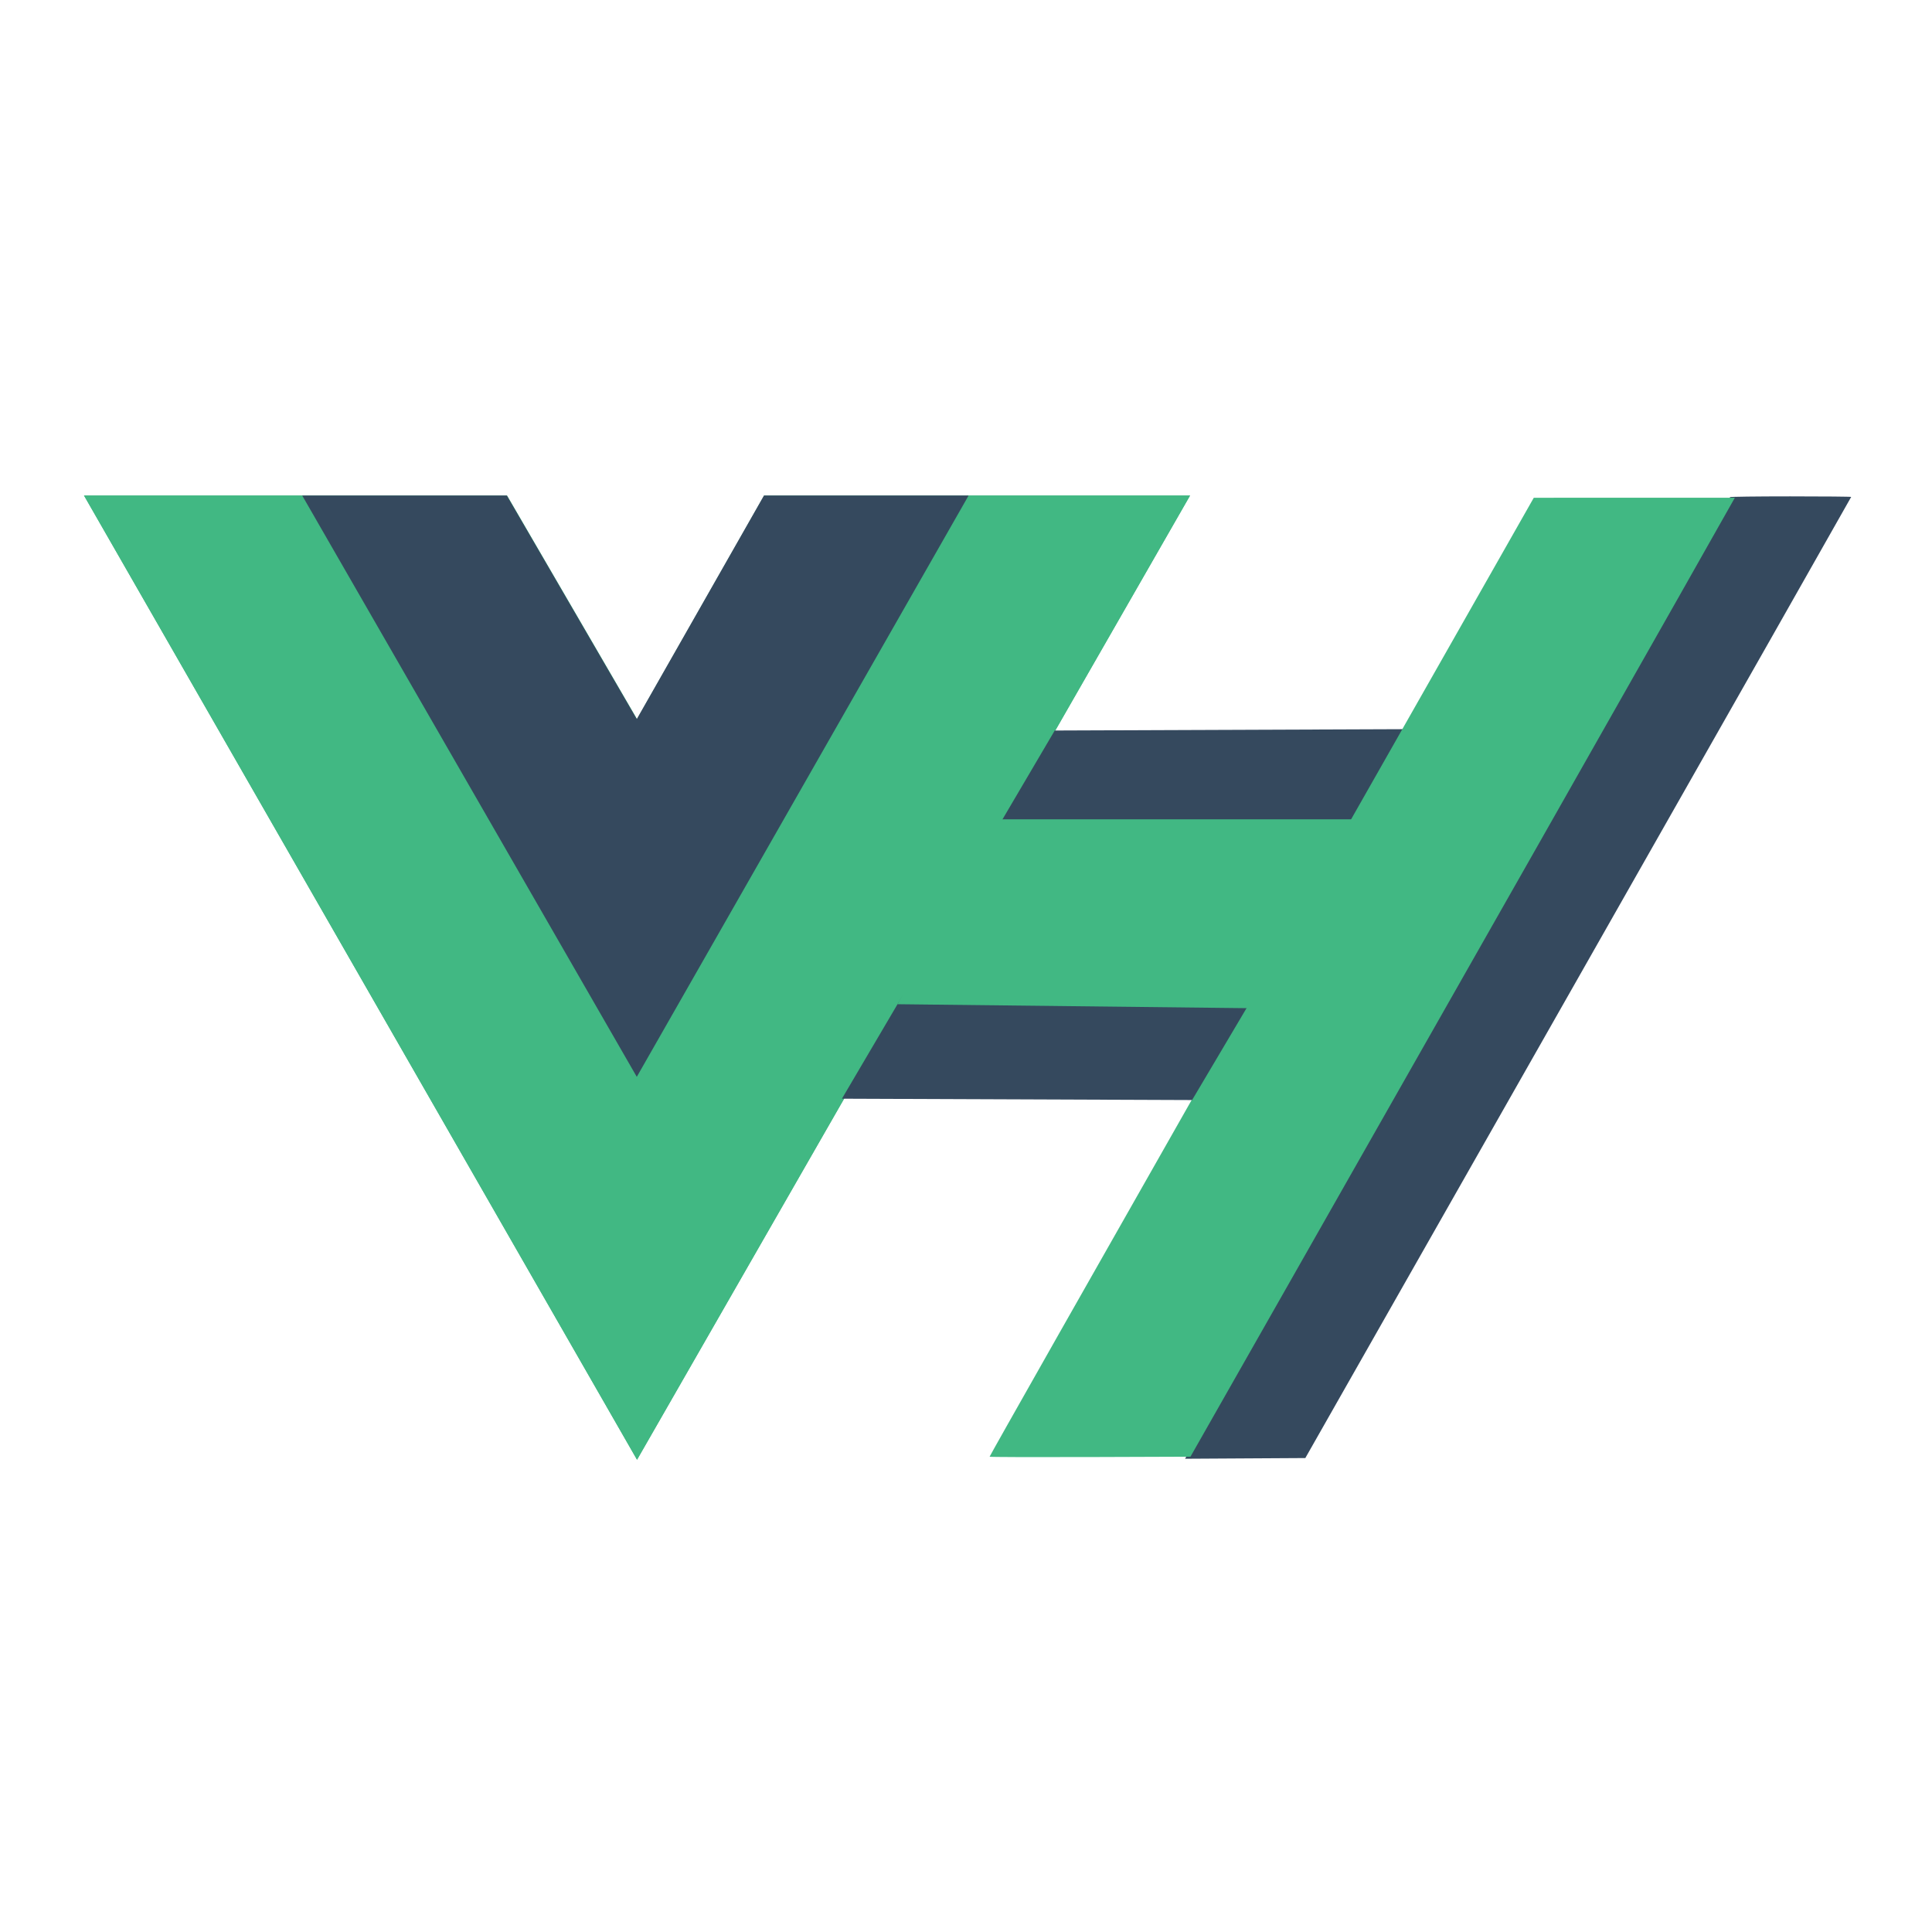
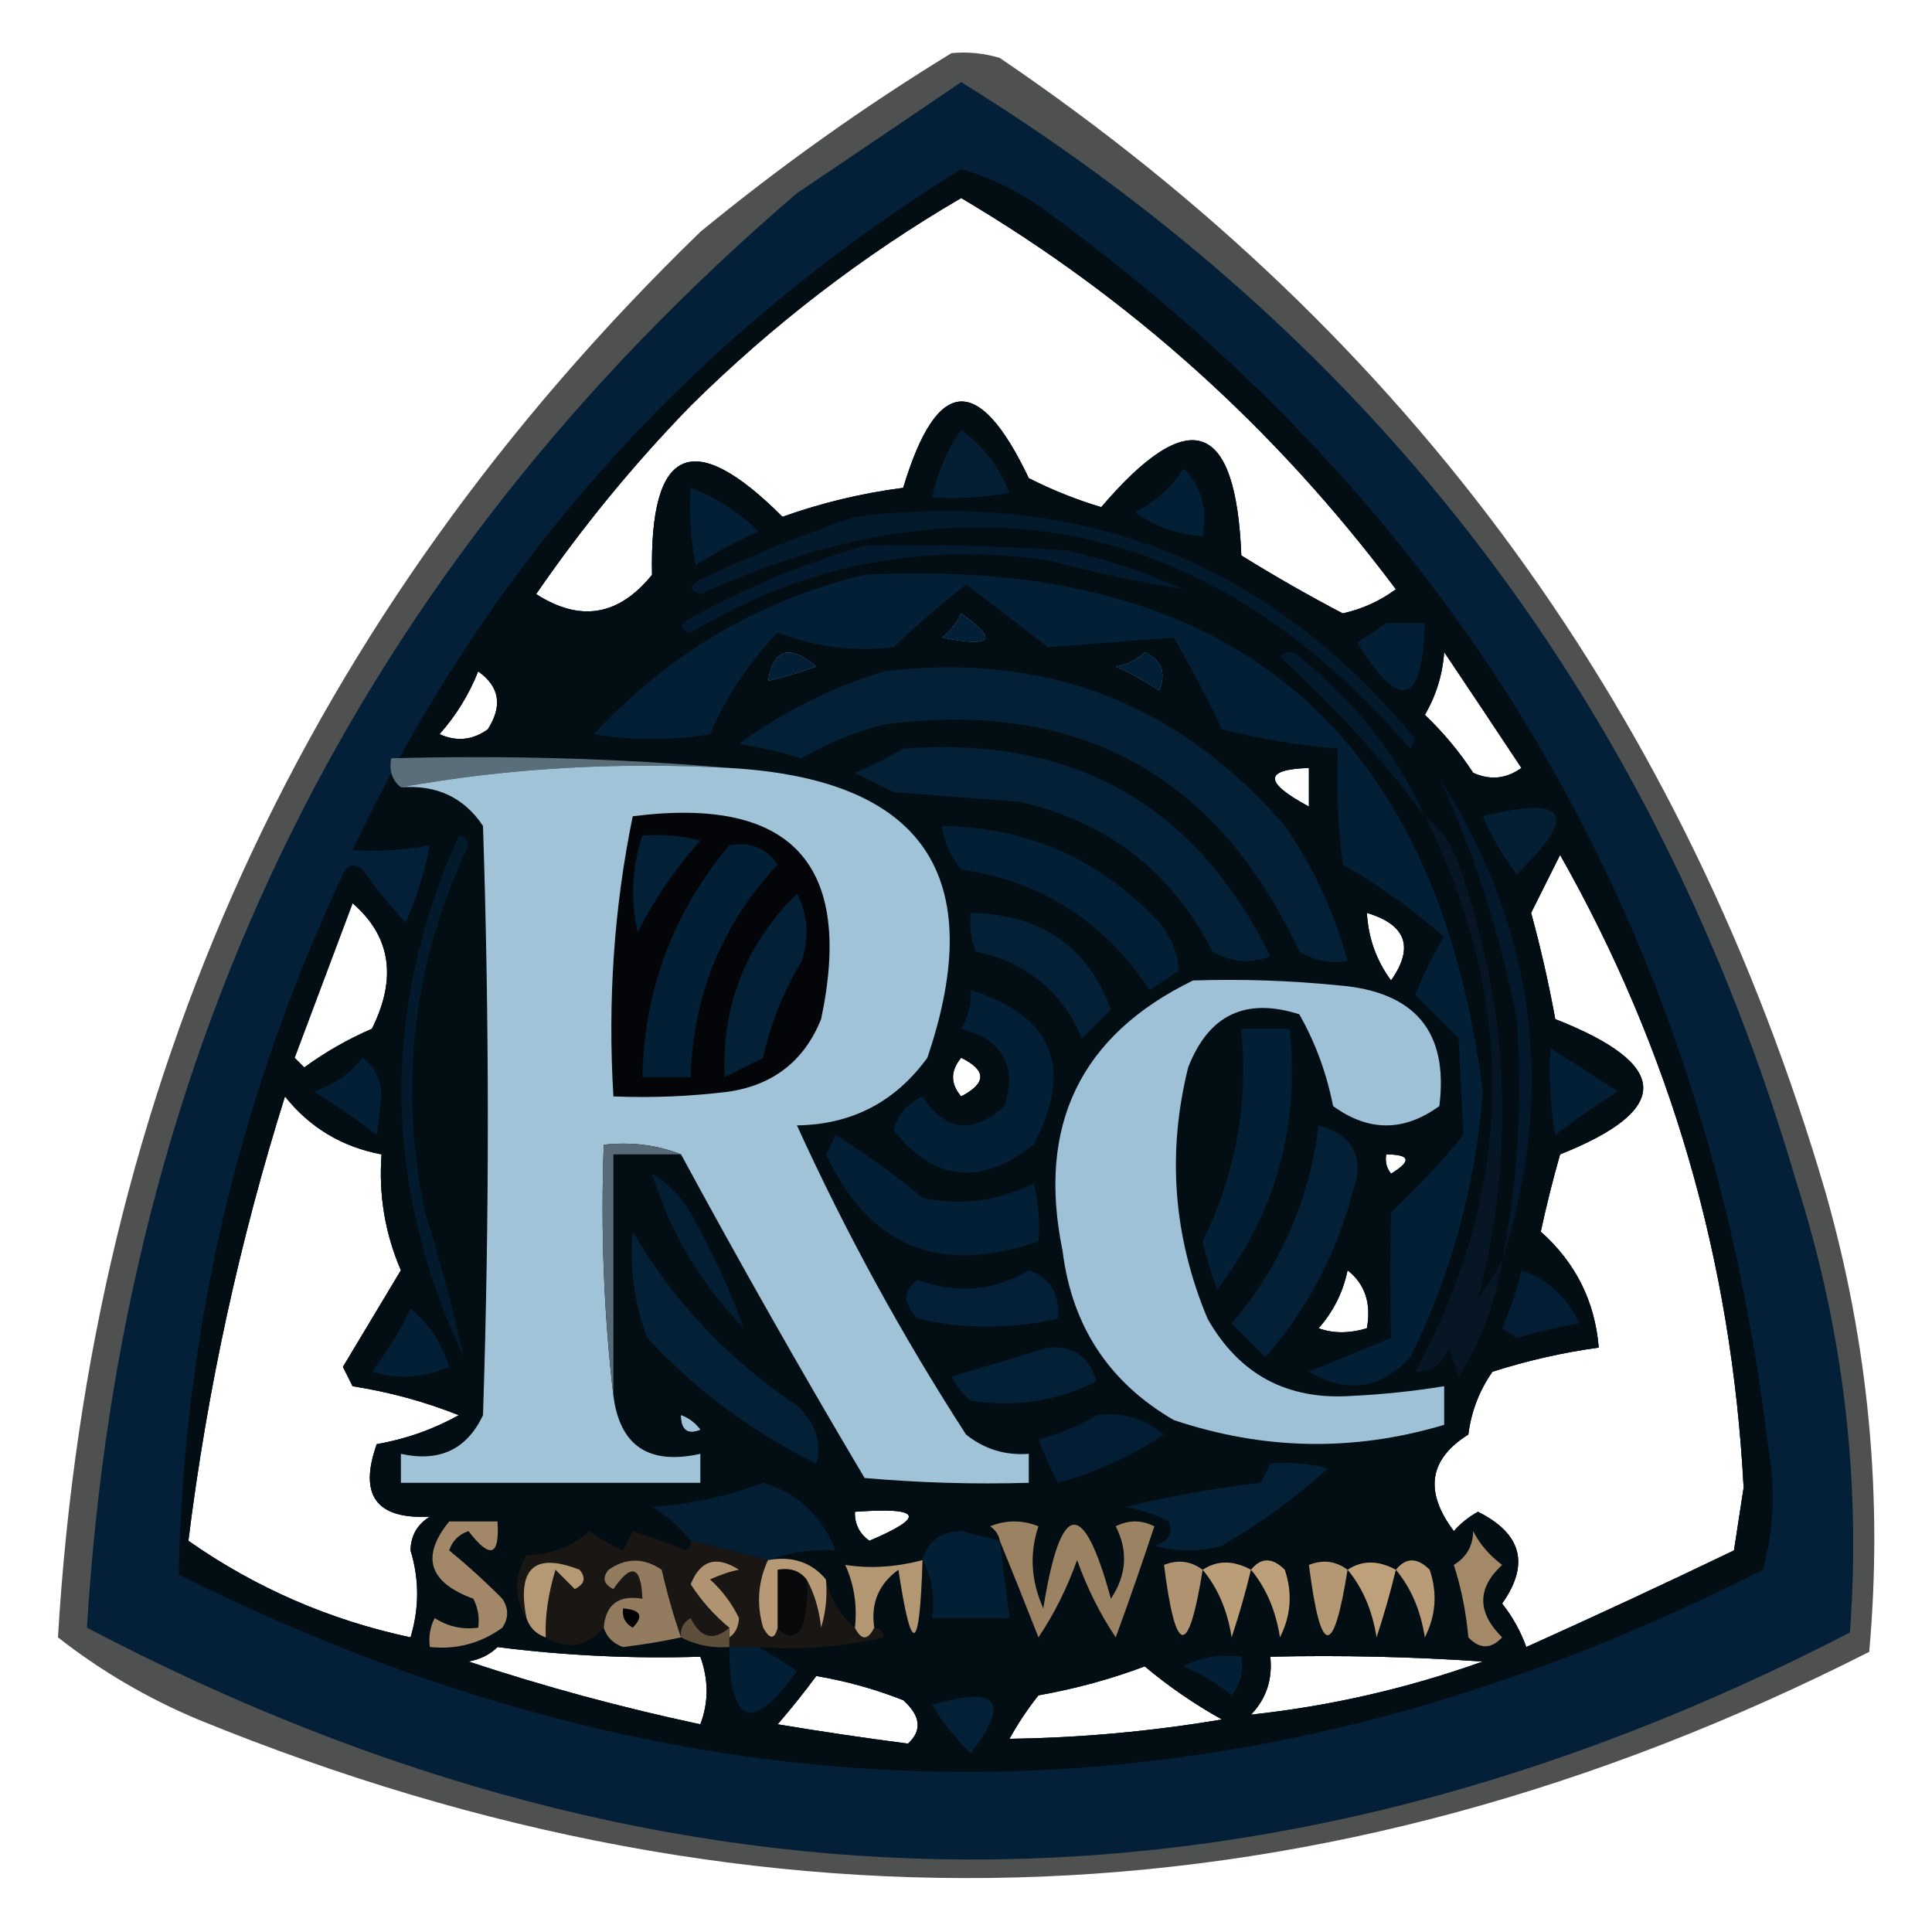
- <svg xmlns="http://www.w3.org/2000/svg" width="1200" height="1200" class="icon" viewBox="0 0 3280.944 2800">
-   <path fill="#41b883" d="M1645.332 601.004h375.675L1081.82 2238.478 142.636 601.004h718.477l220.708 379.704 216.013-379.704z" />
-   <path fill="#41b883" d="M142.636 601.004l939.185 1637.474 939.186-1637.474h-375.675l-563.51 982.484-568.208-982.484z" />
-   <path fill="#35495e" d="M513.188 601.004l568.207 987.23 563.511-987.23h-347.498l-216.013 379.704-220.708-379.704zM1607.792 1311.83l594.678 2.293 187.353-316.325-598.662 2.292zM2198.506 1909.57C2867.436 732.7 2939.502 605.426 2937.874 603.78c-.715-.723 45.303-1.314 102.262-1.314s103.562.428 103.562.951c0 .523-208.57 367.978-463.491 816.567L2216.715 2235.6l-102.1.596-102.102.596z" />
-   <path fill="#41b883" d="M1680.563 2233.328c0-1.34 168.208-298.145 440.375-777.048a4135645.775 4135645.775 0 00337.619-594.19l146.13-257.25 170.746-.04 170.747-.04-5.536 9.741c-3.044 5.358-43.727 77.302-90.407 159.875-85.356 150.992-337.562 595.163-656.602 1156.373l-172 302.559-170.536.588c-93.795.322-170.536.069-170.536-.567z" />
-   <path fill="#35495e" d="M1429.783 1625.351l594.679 2.292 187.353-316.324-598.662 2.292z" />
-   <path fill="#41b883" d="M1524.207 1464.903l608.285 6.877 173.746-320.909h-619.072z" />
+ <svg xmlns="http://www.w3.org/2000/svg" version="1.1" width="200px" height="200px" style="shape-rendering:geometricPrecision; text-rendering:geometricPrecision; image-rendering:optimizeQuality; fill-rule:evenodd; clip-rule:evenodd">
+   <g>
+     <path style="opacity:0.69" fill="#000102" d="M 98.5,5.5 C 100.199,5.34 101.866,5.506 103.5,6C 146.022,34.844 174.522,74.011 189,123.5C 193.437,139.14 194.937,154.974 193.5,171C 136.949,199.686 79.282,202.019 20.5,178C 15.256,175.797 10.422,172.964 6,169.5C 9.399,112.216 31.566,63.716 72.5,24C 80.791,17.194 89.458,11.027 98.5,5.5 Z M 99.5,20.5 C 117.067,30.887 132.067,44.387 144.5,61C 142.87,62.213 141.036,63.046 139,63.5C 135.435,61.633 131.935,59.633 128.5,57.5C 127.952,43.487 123.118,41.821 114,52.5C 111.423,51.729 108.923,50.729 106.5,49.5C 101.312,38.593 96.978,38.927 93.5,50.5C 89.208,51.058 85.041,52.058 81,53.5C 71.726,44.211 67.226,46.211 67.5,59.5C 64.056,63.764 60.056,64.431 55.5,61.5C 60.266,54.564 65.6,48.064 71.5,42C 80.001,33.602 89.334,26.435 99.5,20.5 Z M 149.5,67.5 C 152.143,71.435 154.81,75.435 157.5,79.5C 155.926,80.631 154.259,80.797 152.5,80C 151.072,77.815 149.405,75.815 147.5,74C 148.669,71.993 149.335,69.827 149.5,67.5 Z M 49.5,69.5 C 51.719,71.065 52.052,73.065 50.5,75.5C 48.925,76.631 47.259,76.797 45.5,76C 47.221,74.056 48.554,71.889 49.5,69.5 Z M 118.5,67.5 C 120.273,68.314 120.773,69.648 120,71.5C 118.581,70.54 117.081,69.707 115.5,69C 116.737,68.768 117.737,68.268 118.5,67.5 Z M 79.5,70.5 C 80.075,67.132 81.742,66.632 84.5,69C 82.846,69.608 81.179,70.108 79.5,70.5 Z M 99.5,63.5 C 103.412,66.236 102.745,67.07 97.5,66C 98.38,65.292 99.047,64.458 99.5,63.5 Z M 135.5,83.5 C 130.805,80.975 130.805,79.641 135.5,79.5C 135.5,80.833 135.5,82.167 135.5,83.5 Z M 161.5,88.5 C 172.95,108.7 179.283,130.534 180.5,154C 180.167,156.167 179.833,158.333 179.5,160.5C 172.358,163.934 165.192,167.267 158,170.5C 157.415,168.871 156.581,167.371 155.5,166C 158.369,161.931 157.536,158.765 153,156.5C 152.05,157.022 151.216,157.689 150.5,158.5C 147.415,154.395 147.915,151.062 152,148.5C 152.303,146.112 153.137,143.945 154.5,142C 158.104,140.846 161.771,140.013 165.5,139.5C 165.107,134.713 163.107,130.713 159.5,127.5C 160.074,124.823 160.741,122.157 161.5,119.5C 173.137,114.865 172.971,110.198 161,105.5C 160.324,101.798 159.491,98.131 158.5,94.5C 159.489,92.506 160.489,90.506 161.5,88.5 Z M 36.5,93.5 C 40.454,96.918 41.121,101.251 38.5,106.5C 36.004,107.58 33.67,108.914 31.5,110.5C 31.167,110.167 30.833,109.833 30.5,109.5C 32.513,104.146 34.513,98.812 36.5,93.5 Z M 141.5,94.5 C 145.579,95.73 146.413,98.063 144,101.5C 142.477,99.431 141.643,97.097 141.5,94.5 Z M 99.5,109.5 C 102.14,110.794 102.14,112.127 99.5,113.5C 98.374,112.192 98.374,110.858 99.5,109.5 Z M 29.5,113.5 C 32.069,116.728 35.402,118.728 39.5,119.5C 39.188,123.675 39.855,127.675 41.5,131.5C 39.5,134.833 37.5,138.167 35.5,141.5C 35.833,142.167 36.167,142.833 36.5,143.5C 40.312,144.097 43.978,145.097 47.5,146.5C 44.851,147.972 42.018,148.972 39,149.5C 37.12,154.796 38.953,157.296 44.5,157C 43.196,157.804 42.529,158.971 42.5,160.5C 43.412,163.465 43.412,166.465 42.5,169.5C 34.114,167.709 26.447,164.375 19.5,159.5C 21.449,143.849 24.782,128.515 29.5,113.5 Z M 143.5,119.5 C 146.001,119.511 146.168,120.178 144,121.5C 143.536,120.906 143.369,120.239 143.5,119.5 Z M 139.5,131.5 C 141.308,132.918 141.975,134.918 141.5,137.5C 139.669,138.052 138.003,138.052 136.5,137.5C 138.038,135.757 139.038,133.757 139.5,131.5 Z M 70.5,146.5 C 71.289,146.783 71.956,147.283 72.5,148C 71.184,148.528 70.517,148.028 70.5,146.5 Z M 88.5,156.5 C 95.405,155.996 95.905,156.996 90,159.5C 88.961,158.756 88.461,157.756 88.5,156.5 Z M 51.5,170.5 C 58.457,171.386 65.457,171.72 72.5,171.5C 73.364,173.895 73.364,176.229 72.5,178.5C 64.386,176.777 56.386,174.61 48.5,172C 49.737,171.768 50.737,171.268 51.5,170.5 Z M 129.5,177.5 C 131.081,175.858 131.747,173.858 131.5,171.5C 138.841,171.334 146.174,171.5 153.5,172C 145.705,174.782 137.705,176.616 129.5,177.5 Z M 118.5,172.5 C 120.964,174.57 123.631,176.404 126.5,178C 119.17,179.237 111.836,179.904 104.5,180C 105.376,178.414 106.376,176.914 107.5,175.5C 111.366,174.811 115.032,173.811 118.5,172.5 Z M 84.5,173.5 C 87.582,174.017 90.582,174.85 93.5,176C 95.312,177.627 95.479,179.127 94,180.5C 89.499,179.916 84.999,179.249 80.5,178.5C 81.953,176.815 83.286,175.149 84.5,173.5 Z" />
+   </g>
+   <g>
+     <path style="opacity:1" fill="#032038" d="M 99.5,8.5 C 142.791,35.321 171.624,73.321 186,122.5C 190.839,137.738 192.672,153.238 191.5,169C 130.511,200.495 69.677,200.328 9,168.5C 12.645,108.379 37.145,58.879 82.5,20C 88.232,16.144 93.899,12.31 99.5,8.5 Z M 99.5,20.5 C 89.334,26.435 80.001,33.602 71.5,42C 65.6,48.064 60.266,54.564 55.5,61.5C 60.056,64.431 64.056,63.764 67.5,59.5C 67.226,46.211 71.726,44.211 81,53.5C 85.041,52.058 89.208,51.058 93.5,50.5C 96.978,38.927 101.312,38.593 106.5,49.5C 108.923,50.729 111.423,51.729 114,52.5C 123.118,41.821 127.952,43.487 128.5,57.5C 131.935,59.633 135.435,61.633 139,63.5C 141.036,63.046 142.87,62.213 144.5,61C 132.067,44.387 117.067,30.887 99.5,20.5 Z M 149.5,67.5 C 149.335,69.827 148.669,71.993 147.5,74C 149.405,75.815 151.072,77.815 152.5,80C 154.259,80.797 155.926,80.631 157.5,79.5C 154.81,75.435 152.143,71.435 149.5,67.5 Z M 49.5,69.5 C 48.554,71.889 47.221,74.056 45.5,76C 47.259,76.797 48.925,76.631 50.5,75.5C 52.052,73.065 51.719,71.065 49.5,69.5 Z M 118.5,67.5 C 117.737,68.268 116.737,68.768 115.5,69C 117.081,69.707 118.581,70.54 120,71.5C 120.773,69.648 120.273,68.314 118.5,67.5 Z M 79.5,70.5 C 81.179,70.108 82.846,69.608 84.5,69C 81.742,66.632 80.075,67.132 79.5,70.5 Z M 99.5,63.5 C 99.047,64.458 98.38,65.292 97.5,66C 102.745,67.07 103.412,66.236 99.5,63.5 Z M 135.5,83.5 C 135.5,82.167 135.5,80.833 135.5,79.5C 130.805,79.641 130.805,80.975 135.5,83.5 Z M 161.5,88.5 C 160.489,90.506 159.489,92.506 158.5,94.5C 159.491,98.131 160.324,101.798 161,105.5C 172.971,110.198 173.137,114.865 161.5,119.5C 160.741,122.157 160.074,124.823 159.5,127.5C 163.107,130.713 165.107,134.713 165.5,139.5C 161.771,140.013 158.104,140.846 154.5,142C 153.137,143.945 152.303,146.112 152,148.5C 147.915,151.062 147.415,154.395 150.5,158.5C 151.216,157.689 152.05,157.022 153,156.5C 157.536,158.765 158.369,161.931 155.5,166C 156.581,167.371 157.415,168.871 158,170.5C 165.192,167.267 172.358,163.934 179.5,160.5C 179.833,158.333 180.167,156.167 180.5,154C 179.283,130.534 172.95,108.7 161.5,88.5 Z M 36.5,93.5 C 34.513,98.812 32.513,104.146 30.5,109.5C 30.833,109.833 31.167,110.167 31.5,110.5C 33.67,108.914 36.004,107.58 38.5,106.5C 41.121,101.251 40.454,96.918 36.5,93.5 Z M 141.5,94.5 C 141.643,97.097 142.477,99.431 144,101.5C 146.413,98.063 145.579,95.73 141.5,94.5 Z M 99.5,109.5 C 98.374,110.858 98.374,112.192 99.5,113.5C 102.14,112.127 102.14,110.794 99.5,109.5 Z M 29.5,113.5 C 24.782,128.515 21.449,143.849 19.5,159.5C 26.447,164.375 34.114,167.709 42.5,169.5C 43.412,166.465 43.412,163.465 42.5,160.5C 42.529,158.971 43.196,157.804 44.5,157C 38.953,157.296 37.12,154.796 39,149.5C 42.018,148.972 44.851,147.972 47.5,146.5C 43.978,145.097 40.312,144.097 36.5,143.5C 36.167,142.833 35.833,142.167 35.5,141.5C 37.5,138.167 39.5,134.833 41.5,131.5C 39.855,127.675 39.188,123.675 39.5,119.5C 35.402,118.728 32.069,116.728 29.5,113.5 Z M 143.5,119.5 C 143.369,120.239 143.536,120.906 144,121.5C 146.168,120.178 146.001,119.511 143.5,119.5 Z M 139.5,131.5 C 139.038,133.757 138.038,135.757 136.5,137.5C 138.003,138.052 139.669,138.052 141.5,137.5C 141.975,134.918 141.308,132.918 139.5,131.5 Z M 70.5,146.5 C 70.517,148.028 71.184,148.528 72.5,148C 71.956,147.283 71.289,146.783 70.5,146.5 Z M 88.5,156.5 C 88.461,157.756 88.961,158.756 90,159.5C 95.905,156.996 95.405,155.996 88.5,156.5 Z M 51.5,170.5 C 50.737,171.268 49.737,171.768 48.5,172C 56.386,174.61 64.386,176.777 72.5,178.5C 73.364,176.229 73.364,173.895 72.5,171.5C 65.457,171.72 58.457,171.386 51.5,170.5 Z M 129.5,177.5 C 137.705,176.616 145.705,174.782 153.5,172C 146.174,171.5 138.841,171.334 131.5,171.5C 131.747,173.858 131.081,175.858 129.5,177.5 Z M 118.5,172.5 C 115.032,173.811 111.366,174.811 107.5,175.5C 106.376,176.914 105.376,178.414 104.5,180C 111.836,179.904 119.17,179.237 126.5,178C 123.631,176.404 120.964,174.57 118.5,172.5 Z M 84.5,173.5 C 83.286,175.149 81.953,176.815 80.5,178.5C 84.999,179.249 89.499,179.916 94,180.5C 95.479,179.127 95.312,177.627 93.5,176C 90.582,174.85 87.582,174.017 84.5,173.5 Z" />
+   </g>
+   <g>
+     <path style="opacity:0.763" fill="#030609" d="M 99.5,17.5 C 102.714,18.44 105.714,19.94 108.5,22C 151.729,53.608 176.562,96.108 183,149.5C 183.828,153.871 183.661,158.205 182.5,162.5C 127.934,190.233 73.268,190.399 18.5,163C 19.018,137.753 24.685,113.586 35.5,90.5C 36.002,89.479 36.668,89.312 37.5,90C 38.88,91.925 40.38,93.758 42,95.5C 43.136,92.904 43.969,90.237 44.5,87.5C 41.824,88.008 39.157,88.175 36.5,88C 50.408,58.486 71.408,34.986 99.5,17.5 Z M 99.5,20.5 C 89.334,26.435 80.001,33.602 71.5,42C 65.6,48.064 60.266,54.564 55.5,61.5C 60.056,64.431 64.056,63.764 67.5,59.5C 67.226,46.211 71.726,44.211 81,53.5C 85.041,52.058 89.208,51.058 93.5,50.5C 96.978,38.927 101.312,38.593 106.5,49.5C 108.923,50.729 111.423,51.729 114,52.5C 123.118,41.821 127.952,43.487 128.5,57.5C 131.935,59.633 135.435,61.633 139,63.5C 141.036,63.046 142.87,62.213 144.5,61C 132.067,44.387 117.067,30.887 99.5,20.5 Z M 149.5,67.5 C 149.335,69.827 148.669,71.993 147.5,74C 149.405,75.815 151.072,77.815 152.5,80C 154.259,80.797 155.926,80.631 157.5,79.5C 154.81,75.435 152.143,71.435 149.5,67.5 Z M 49.5,69.5 C 48.554,71.889 47.221,74.056 45.5,76C 47.259,76.797 48.925,76.631 50.5,75.5C 52.052,73.065 51.719,71.065 49.5,69.5 Z M 118.5,67.5 C 117.737,68.268 116.737,68.768 115.5,69C 117.081,69.707 118.581,70.54 120,71.5C 120.773,69.648 120.273,68.314 118.5,67.5 Z M 79.5,70.5 C 81.179,70.108 82.846,69.608 84.5,69C 81.742,66.632 80.075,67.132 79.5,70.5 Z M 99.5,63.5 C 99.047,64.458 98.38,65.292 97.5,66C 102.745,67.07 103.412,66.236 99.5,63.5 Z M 135.5,83.5 C 135.5,82.167 135.5,80.833 135.5,79.5C 130.805,79.641 130.805,80.975 135.5,83.5 Z M 161.5,88.5 C 160.489,90.506 159.489,92.506 158.5,94.5C 159.491,98.131 160.324,101.798 161,105.5C 172.971,110.198 173.137,114.865 161.5,119.5C 160.741,122.157 160.074,124.823 159.5,127.5C 163.107,130.713 165.107,134.713 165.5,139.5C 161.771,140.013 158.104,140.846 154.5,142C 153.137,143.945 152.303,146.112 152,148.5C 147.915,151.062 147.415,154.395 150.5,158.5C 151.216,157.689 152.05,157.022 153,156.5C 157.536,158.765 158.369,161.931 155.5,166C 156.581,167.371 157.415,168.871 158,170.5C 165.192,167.267 172.358,163.934 179.5,160.5C 179.833,158.333 180.167,156.167 180.5,154C 179.283,130.534 172.95,108.7 161.5,88.5 Z M 36.5,93.5 C 34.513,98.812 32.513,104.146 30.5,109.5C 30.833,109.833 31.167,110.167 31.5,110.5C 33.67,108.914 36.004,107.58 38.5,106.5C 41.121,101.251 40.454,96.918 36.5,93.5 Z M 141.5,94.5 C 141.643,97.097 142.477,99.431 144,101.5C 146.413,98.063 145.579,95.73 141.5,94.5 Z M 99.5,109.5 C 98.374,110.858 98.374,112.192 99.5,113.5C 102.14,112.127 102.14,110.794 99.5,109.5 Z M 29.5,113.5 C 24.782,128.515 21.449,143.849 19.5,159.5C 26.447,164.375 34.114,167.709 42.5,169.5C 43.412,166.465 43.412,163.465 42.5,160.5C 42.529,158.971 43.196,157.804 44.5,157C 38.953,157.296 37.12,154.796 39,149.5C 42.018,148.972 44.851,147.972 47.5,146.5C 43.978,145.097 40.312,144.097 36.5,143.5C 36.167,142.833 35.833,142.167 35.5,141.5C 37.5,138.167 39.5,134.833 41.5,131.5C 39.855,127.675 39.188,123.675 39.5,119.5C 35.402,118.728 32.069,116.728 29.5,113.5 Z M 143.5,119.5 C 143.369,120.239 143.536,120.906 144,121.5C 146.168,120.178 146.001,119.511 143.5,119.5 Z M 139.5,131.5 C 139.038,133.757 138.038,135.757 136.5,137.5C 138.003,138.052 139.669,138.052 141.5,137.5C 141.975,134.918 141.308,132.918 139.5,131.5 Z M 70.5,146.5 C 70.517,148.028 71.184,148.528 72.5,148C 71.956,147.283 71.289,146.783 70.5,146.5 Z M 88.5,156.5 C 88.461,157.756 88.961,158.756 90,159.5C 95.905,156.996 95.405,155.996 88.5,156.5 Z M 51.5,170.5 C 50.737,171.268 49.737,171.768 48.5,172C 56.386,174.61 64.386,176.777 72.5,178.5C 73.364,176.229 73.364,173.895 72.5,171.5C 65.457,171.72 58.457,171.386 51.5,170.5 Z M 129.5,177.5 C 137.705,176.616 145.705,174.782 153.5,172C 146.174,171.5 138.841,171.334 131.5,171.5C 131.747,173.858 131.081,175.858 129.5,177.5 Z M 118.5,172.5 C 115.032,173.811 111.366,174.811 107.5,175.5C 106.376,176.914 105.376,178.414 104.5,180C 111.836,179.904 119.17,179.237 126.5,178C 123.631,176.404 120.964,174.57 118.5,172.5 Z M 84.5,173.5 C 83.286,175.149 81.953,176.815 80.5,178.5C 84.999,179.249 89.499,179.916 94,180.5C 95.479,179.127 95.312,177.627 93.5,176C 90.582,174.85 87.582,174.017 84.5,173.5 Z" />
+   </g>
+   <g>
+     <path style="opacity:1" fill="#041e33" d="M 99.5,44.5 C 101.751,46.146 103.418,48.313 104.5,51C 101.854,51.497 99.187,51.664 96.5,51.5C 97.011,48.978 98.011,46.645 99.5,44.5 Z" />
+   </g>
+   <g>
+     <path style="opacity:1" fill="#031f35" d="M 122.5,48.5 C 124.344,50.279 125.01,52.612 124.5,55.5C 121.903,55.357 119.569,54.523 117.5,53C 119.618,51.951 121.284,50.451 122.5,48.5 Z" />
+   </g>
+   <g>
+     <path style="opacity:1" fill="#031f35" d="M 71.5,50.5 C 74.116,51.48 76.449,52.98 78.5,55C 76.254,56.039 74.087,57.206 72,58.5C 71.503,55.854 71.336,53.187 71.5,50.5 Z" />
+   </g>
+   <g>
+     <path style="opacity:1" fill="#031a2d" d="M 88.5,53.5 C 112.148,50.599 131.481,58.266 146.5,76.5C 146.333,76.833 146.167,77.167 146,77.5C 125.498,53.833 100.998,48.499 72.5,61.5C 71.304,61.154 71.304,60.654 72.5,60C 77.819,57.497 83.152,55.331 88.5,53.5 Z" />
+   </g>
+   <g>
+     <path style="opacity:1" fill="#031a2e" d="M 89.5,56.5 C 96.508,56.334 103.508,56.5 110.5,57C 114.637,57.934 118.637,59.268 122.5,61C 117.864,60.242 113.197,59.242 108.5,58C 95.262,56.081 82.928,58.581 71.5,65.5C 70.304,65.154 70.304,64.654 71.5,64C 77.328,60.788 83.328,58.288 89.5,56.5 Z" />
+   </g>
+   <g>
+     <path style="opacity:1" fill="#031f35" d="M 143.5,64.5 C 144.833,64.5 146.167,64.5 147.5,64.5C 147.248,73.045 144.915,73.712 140.5,66.5C 141.602,65.824 142.602,65.158 143.5,64.5 Z" />
+   </g>
+   <g>
+     <path style="opacity:1" fill="#03192c" d="M 147.5,84.5 C 143.105,78.597 138.105,73.097 132.5,68C 133.167,67.333 133.833,67.333 134.5,68C 140.216,72.533 144.549,78.033 147.5,84.5 Z" />
+   </g>
+   <g>
+     <path style="opacity:1" fill="#032036" d="M 91.5,69.5 C 108.242,67.467 122.075,72.8 133,85.5C 135.988,89.808 138.155,94.475 139.5,99.5C 137.712,99.785 136.045,99.452 134.5,98.5C 125.994,80.189 111.661,72.355 91.5,75C 88.471,75.785 85.638,76.951 83,78.5C 80.865,77.873 78.698,77.373 76.5,77C 81.152,73.628 86.152,71.128 91.5,69.5 Z" />
+   </g>
+   <g>
+     <path style="opacity:1" fill="#5a6e7a" d="M 75.5,79.5 C 63.784,78.856 52.451,79.522 41.5,81.5C 40.596,80.791 40.263,79.791 40.5,78.5C 52.345,78.172 64.012,78.505 75.5,79.5 Z" />
+   </g>
+   <g>
+     <path style="opacity:1" fill="#032036" d="M 93.5,77.5 C 111.142,76.148 123.809,83.314 131.5,99C 129.421,99.808 127.421,99.641 125.5,98.5C 121.309,90.227 114.642,85.06 105.5,83C 101.167,82.667 96.833,82.333 92.5,82C 91.167,81.333 89.833,80.667 88.5,80C 90.315,79.243 91.981,78.41 93.5,77.5 Z" />
+   </g>
+   <g>
+     <path style="opacity:1" fill="#031f36" d="M 89.5,59.5 C 127.353,57.517 148.687,75.35 153.5,113C 152.769,122.66 150.269,131.826 146,140.5C 142.9,143.8 139.4,144.3 135.5,142C 138.35,140.829 141.184,139.662 144,138.5C 143.907,134.174 143.907,129.841 144,125.5C 146.683,122.984 149.183,120.317 151.5,117.5C 151.345,114.273 151.178,110.94 151,107.5C 149.5,106 148,104.5 146.5,103C 147.308,100.912 148.308,98.912 149.5,97C 146.264,94.132 142.764,91.632 139,89.5C 138.501,85.514 138.334,81.514 138.5,77.5C 134.452,77.16 130.452,76.494 126.5,75.5C 124.961,72.254 123.294,69.088 121.5,66C 117.167,66.333 112.833,66.667 108.5,67C 105.667,64.833 102.833,62.667 100,60.5C 97.407,62.549 94.907,64.715 92.5,67C 88.406,67.48 84.406,66.98 80.5,65.5C 77.573,68.496 75.24,71.996 73.5,76C 69.5,76.667 65.5,76.667 61.5,76C 69.227,67.642 78.56,62.142 89.5,59.5 Z M 118.5,67.5 C 117.737,68.268 116.737,68.768 115.5,69C 117.081,69.707 118.581,70.54 120,71.5C 120.773,69.648 120.273,68.314 118.5,67.5 Z M 79.5,70.5 C 81.179,70.108 82.846,69.608 84.5,69C 81.742,66.632 80.075,67.132 79.5,70.5 Z M 99.5,63.5 C 99.047,64.458 98.38,65.292 97.5,66C 102.745,67.07 103.412,66.236 99.5,63.5 Z" />
+   </g>
+   <g>
+     <path style="opacity:1" fill="#a0c3d8" d="M 75.5,79.5 C 95.556,80.635 102.39,90.635 96,109.5C 92.66,114.087 88.16,116.42 82.5,116.5C 87.527,127.55 93.361,138.217 100,148.5C 101.897,150.016 104.064,150.683 106.5,150.5C 106.5,151.5 106.5,152.5 106.5,153.5C 100.824,153.666 95.157,153.499 89.5,153C 82.939,141.945 76.605,130.778 70.5,119.5C 68.052,118.527 65.385,118.194 62.5,118.5C 62.174,127.349 62.507,136.016 63.5,144.5C 64.175,149.686 67.175,151.686 72.5,150.5C 72.5,151.5 72.5,152.5 72.5,153.5C 62.167,153.5 51.833,153.5 41.5,153.5C 41.5,152.5 41.5,151.5 41.5,150.5C 45.49,151.384 48.323,150.051 50,146.5C 50.667,126.167 50.667,105.833 50,85.5C 48.043,82.558 45.209,81.225 41.5,81.5C 52.451,79.522 63.784,78.856 75.5,79.5 Z M 70.5,146.5 C 70.517,148.028 71.184,148.528 72.5,148C 71.956,147.283 71.289,146.783 70.5,146.5 Z" />
+   </g>
+   <g>
+     <path style="opacity:1" fill="#030508" d="M 65.5,84.5 C 81.905,82.403 88.405,89.403 85,105.5C 83.271,109.785 80.105,112.285 75.5,113C 71.514,113.499 67.514,113.666 63.5,113.5C 62.9,103.572 63.567,93.905 65.5,84.5 Z" />
+   </g>
+   <g>
+     <path style="opacity:1" fill="#041e33" d="M 153.5,84.5 C 162.302,82.305 163.469,84.305 157,90.5C 155.541,88.568 154.375,86.568 153.5,84.5 Z" />
+   </g>
+   <g>
+     <path style="opacity:1" fill="#032037" d="M 66.5,86.5 C 68.527,86.338 70.527,86.504 72.5,87C 69.943,89.892 67.776,93.059 66,96.5C 65.253,93.076 65.42,89.743 66.5,86.5 Z" />
+   </g>
+   <g>
+     <path style="opacity:1" fill="#031f35" d="M 97.5,85.5 C 106.458,85.649 113.958,88.982 120,95.5C 121.289,97.055 121.956,98.722 122,100.5C 121,101.167 120,101.833 119,102.5C 114.382,95.438 107.882,91.272 99.5,90C 98.418,88.67 97.751,87.17 97.5,85.5 Z" />
+   </g>
+   <g>
+     <path style="opacity:1" fill="#031f36" d="M 75.5,87.5 C 77.665,87.116 79.332,87.783 80.5,89.5C 74.716,95.73 71.716,103.064 71.5,111.5C 69.833,111.5 68.167,111.5 66.5,111.5C 66.703,102.431 69.703,94.431 75.5,87.5 Z" />
+   </g>
+   <g>
+     <path style="opacity:1" fill="#03192b" d="M 155.5,130.5 C 157.138,122.236 157.638,113.902 157,105.5C 155.294,96.72 152.627,88.387 149,80.5C 158.989,96.263 161.155,112.93 155.5,130.5 Z" />
+   </g>
+   <g>
+     <path style="opacity:1" fill="#032036" d="M 82.5,92.5 C 83.629,94.628 83.796,96.962 83,99.5C 81.107,102.618 79.774,105.951 79,109.5C 77.667,110.167 76.333,110.833 75,111.5C 74.707,104.082 77.207,97.749 82.5,92.5 Z" />
+   </g>
+   <g>
+     <path style="opacity:1" fill="#032036" d="M 100.5,94.5 C 107.784,94.661 112.617,97.994 115,104.5C 114,105.5 113,106.5 112,107.5C 109.928,102.621 106.261,99.621 101,98.5C 100.51,97.207 100.343,95.873 100.5,94.5 Z" />
+   </g>
+   <g>
+     <path style="opacity:1" fill="#9fc1d7" d="M 123.5,101.5 C 128.511,101.334 133.511,101.501 138.5,102C 146.47,102.623 149.97,106.79 149,114.5C 145.333,117.167 141.667,117.167 138,114.5C 137.326,111.078 136.16,107.911 134.5,105C 128.944,103.222 125.11,105.055 123,110.5C 120.793,119.354 121.46,128.02 125,136.5C 128.29,142.312 133.29,144.979 140,144.5C 143.2,144.344 146.367,144.011 149.5,143.5C 149.5,144.833 149.5,146.167 149.5,147.5C 140.139,150.293 130.806,150.127 121.5,147C 114.795,143.099 110.962,137.266 110,129.5C 107.326,116.518 111.826,107.185 123.5,101.5 Z" />
+   </g>
+   <g>
+     <path style="opacity:1" fill="#031f36" d="M 100.5,102.5 C 108.998,105.172 111.165,110.505 107,118.5C 101.547,122.802 96.714,122.302 92.5,117C 92.954,115.378 93.954,114.212 95.5,113.5C 97.859,117.125 100.693,117.458 104,114.5C 105.299,110.292 103.799,107.625 99.5,106.5C 100.246,105.264 100.579,103.93 100.5,102.5 Z" />
+   </g>
+   <g>
+     <path style="opacity:1" fill="#031f36" d="M 128.5,106.5 C 130.167,106.5 131.833,106.5 133.5,106.5C 134.572,116.553 132.072,125.553 126,133.5C 125.399,131.863 124.899,130.197 124.5,128.5C 127.913,121.558 129.246,114.225 128.5,106.5 Z" />
+   </g>
+   <g>
+     <path style="opacity:1" fill="#031f36" d="M 37.5,109.5 C 38.748,110.334 39.415,111.667 39.5,113.5C 39.333,114.833 39.167,116.167 39,117.5C 36.92,115.877 34.754,114.377 32.5,113C 34.584,112.303 36.251,111.136 37.5,109.5 Z" />
+   </g>
+   <g>
+     <path style="opacity:1" fill="#031f35" d="M 160.5,108.5 C 162.805,109.989 165.138,111.489 167.5,113C 165.246,114.377 163.08,115.877 161,117.5C 160.502,114.518 160.335,111.518 160.5,108.5 Z" />
+   </g>
+   <g>
+     <path style="opacity:1" fill="#032036" d="M 136.5,116.5 C 140.148,117.5 141.314,119.834 140,123.5C 138.303,129.896 135.303,135.562 131,140.5C 129.833,139.333 128.667,138.167 127.5,137C 132.542,131.08 135.542,124.247 136.5,116.5 Z" />
+   </g>
+   <g>
+     <path style="opacity:1" fill="#031f36" d="M 86.5,117.5 C 89.603,119.423 92.603,121.59 95.5,124C 99.535,124.85 103.369,124.35 107,122.5C 107.495,124.473 107.662,126.473 107.5,128.5C 97.319,132.068 89.986,129.068 85.5,119.5C 85.863,118.817 86.196,118.15 86.5,117.5 Z" />
+   </g>
+   <g>
+     <path style="opacity:1" fill="#576a76" d="M 70.5,119.5 C 68.167,119.5 65.833,119.5 63.5,119.5C 63.5,127.833 63.5,136.167 63.5,144.5C 62.507,136.016 62.174,127.349 62.5,118.5C 65.385,118.194 68.052,118.527 70.5,119.5 Z" />
+   </g>
+   <g>
+     <path style="opacity:1" fill="#031a2c" d="M 47.5,86.5 C 48.043,86.56 48.376,86.893 48.5,87.5C 42.751,99.661 41.251,112.328 44,125.5C 45.576,130.541 46.909,135.541 48,140.5C 39.575,122.54 39.408,104.54 47.5,86.5 Z" />
+   </g>
+   <g>
+     <path style="opacity:1" fill="#031d32" d="M 67.5,121.5 C 69.433,122.642 70.933,124.308 72,126.5C 74.019,130.191 75.686,133.858 77,137.5C 72.551,132.937 69.385,127.604 67.5,121.5 Z" />
+   </g>
+   <g>
+     <path style="opacity:1" fill="#032036" d="M 65.5,127.5 C 69.737,134.74 75.403,140.74 82.5,145.5C 84.441,147.316 85.108,149.316 84.5,151.5C 77.864,148.264 72.031,143.93 67,138.5C 65.663,134.974 65.163,131.308 65.5,127.5 Z" />
+   </g>
+   <g>
+     <path style="opacity:1" fill="#032038" d="M 106.5,131.5 C 108.741,132.3 109.741,133.966 109.5,136.5C 104.612,137.611 99.779,137.611 95,136.5C 93.457,134.911 93.457,133.577 95,132.5C 99.105,133.98 102.938,133.646 106.5,131.5 Z" />
+   </g>
+   <g>
+     <path style="opacity:1" fill="#031e34" d="M 157.5,131.5 C 160.241,132.439 162.241,134.273 163.5,137C 161.302,137.373 159.135,137.873 157,138.5C 156.5,138.167 156,137.833 155.5,137.5C 156.372,135.55 157.039,133.55 157.5,131.5 Z" />
+   </g>
+   <g>
+     <path style="opacity:1" fill="#061625" d="M 147.5,84.5 C 149.136,85.749 150.303,87.416 151,89.5C 156.263,104.349 156.93,119.349 153,134.5C 153.934,133.142 154.768,131.808 155.5,130.5C 154.845,134.812 153.345,138.812 151,142.5C 150.667,141.5 150.333,140.5 150,139.5C 149.28,141.255 148.113,142.089 146.5,142C 156.796,123.041 157.129,103.875 147.5,84.5 Z" />
+   </g>
+   <g>
+     <path style="opacity:1" fill="#031f35" d="M 42.5,135.5 C 44.363,136.967 45.696,138.967 46.5,141.5C 43.894,142.652 41.227,142.818 38.5,142C 40.085,139.931 41.419,137.764 42.5,135.5 Z" />
+   </g>
+   <g>
+     <path style="opacity:1" fill="#032037" d="M 108.5,139.5 C 111.114,139.277 112.781,140.444 113.5,143C 109.372,145.066 105.039,145.732 100.5,145C 99.643,144.311 98.977,143.478 98.5,142.5C 101.953,141.487 105.287,140.487 108.5,139.5 Z" />
+   </g>
+   <g>
+     <path style="opacity:1" fill="#031e34" d="M 113.5,146.5 C 116.157,146.162 118.49,146.829 120.5,148.5C 117.12,150.74 113.454,152.407 109.5,153.5C 108.756,152.009 108.09,150.509 107.5,149C 109.723,148.434 111.723,147.6 113.5,146.5 Z" />
+   </g>
+   <g>
+     <path style="opacity:1" fill="#032037" d="M 131.5,151.5 C 133.527,151.338 135.527,151.505 137.5,152C 134.113,155.053 130.447,157.72 126.5,160C 124.167,160.667 121.833,160.667 119.5,160C 120.956,159.577 121.456,158.744 121,157.5C 119.601,156.773 118.101,156.273 116.5,156C 121.022,154.886 125.689,154.053 130.5,153.5C 130.863,152.817 131.196,152.15 131.5,151.5 Z" />
+   </g>
+   <g>
+     <path style="opacity:1" fill="#041f34" d="M 79.5,161.5 C 76.833,160.833 74.167,160.167 71.5,159.5C 70.426,158.115 69.093,156.949 67.5,156C 71.528,155.716 75.362,154.882 79,153.5C 82.564,154.56 85.064,156.893 86.5,160.5C 84.236,160.331 81.903,160.664 79.5,161.5 Z" />
+   </g>
+   <g>
+     <path style="opacity:1" fill="#031f36" d="M 103.5,159.5 C 103.833,162.167 104.167,164.833 104.5,167.5C 101.833,167.5 99.167,167.5 96.5,167.5C 96.795,165.265 96.461,163.265 95.5,161.5C 96.014,159.561 97.347,158.561 99.5,158.5C 100.849,158.846 102.183,159.179 103.5,159.5 Z" />
+   </g>
+   <g>
+     <path style="opacity:1" fill="#9a8263" d="M 103.5,159.5 C 103.389,158.883 103.056,158.383 102.5,158C 104.167,157.333 105.833,157.333 107.5,158C 106.557,160.8 106.724,163.634 108,166.5C 109.795,155.295 112.128,154.961 115,165.5C 116.631,163.045 116.797,160.545 115.5,158C 116.833,157.333 118.167,157.333 119.5,158C 118.229,161.852 116.896,165.685 115.5,169.5C 113.875,167.079 112.542,164.413 111.5,161.5C 110.458,164.413 109.125,167.079 107.5,169.5C 106.169,166.094 104.836,162.761 103.5,159.5 Z" />
+   </g>
+   <g>
+     <path style="opacity:1" fill="#191613" d="M 71.5,159.5 C 74.167,160.167 76.833,160.833 79.5,161.5C 78.463,163.738 78.297,166.071 79,168.5C 79.69,169.738 80.19,169.738 80.5,168.5C 81.397,169.598 82.23,169.598 83,168.5C 83.493,166.866 83.66,165.199 83.5,163.5C 84.302,164.952 84.802,166.618 85,168.5C 85.493,166.866 85.66,165.199 85.5,163.5C 85.972,165.531 86.972,167.198 88.5,168.5C 89.167,169.833 89.833,169.833 90.5,168.5C 91.043,168.56 91.376,168.893 91.5,169.5C 87.217,170.492 82.884,170.826 78.5,170.5C 77.5,170.5 76.5,170.5 75.5,170.5C 75.5,170.167 75.5,169.833 75.5,169.5C 76.124,169.083 76.457,168.416 76.5,167.5C 75.751,165.964 74.751,164.631 73.5,163.5C 74.603,163.002 75.603,162.669 76.5,162.5C 74.167,160.998 72.501,161.498 71.5,164C 72.605,165.715 73.938,167.215 75.5,168.5C 73.862,169.914 72.528,169.58 71.5,167.5C 70.703,167.957 70.369,168.624 70.5,169.5C 69.734,167.316 69.067,164.982 68.5,162.5C 66.647,161.24 64.814,161.24 63,162.5C 62.312,163.332 62.479,163.998 63.5,164.5C 65.367,161.771 66.367,162.104 66.5,165.5C 64.027,165.088 62.694,166.088 62.5,168.5C 60.683,170.51 58.683,170.843 56.5,169.5C 56.402,167.397 56.735,165.064 57.5,162.5C 58.167,163.167 58.833,163.833 59.5,164.5C 60.521,163.998 60.688,163.332 60,162.5C 55.325,160.666 53.492,162.333 54.5,167.5C 53.189,165.44 53.189,163.274 54.5,161C 57.047,160.933 59.214,160.099 61,158.5C 62.085,159.293 63.252,159.96 64.5,160.5C 64.833,159.833 65.167,159.167 65.5,158.5C 67.382,159.093 69.215,159.76 71,160.5C 71.399,160.272 71.565,159.938 71.5,159.5 Z" />
+   </g>
+   <g>
+     <path style="opacity:1" fill="#927b5e" d="M 70.5,169.5 C 68.605,169.913 66.605,170.247 64.5,170.5C 63.478,170.145 62.811,169.478 62.5,168.5C 62.694,166.088 64.027,165.088 66.5,165.5C 66.367,162.104 65.367,161.771 63.5,164.5C 62.479,163.998 62.312,163.332 63,162.5C 64.814,161.24 66.647,161.24 68.5,162.5C 69.067,164.982 69.734,167.316 70.5,169.5 Z" />
+   </g>
+   <g>
+     <path style="opacity:1" fill="#08090b" d="M 83.5,163.5 C 83.66,165.199 83.493,166.866 83,168.5C 82.23,169.598 81.397,169.598 80.5,168.5C 80.5,166.5 80.5,164.5 80.5,162.5C 81.791,162.263 82.791,162.596 83.5,163.5 Z" />
+   </g>
+   <g>
+     <path style="opacity:1" fill="#b09471" d="M 124.5,162.5 C 123.031,171.662 121.697,171.495 120.5,162C 121.928,161.421 123.262,161.588 124.5,162.5 Z" />
+   </g>
+   <g>
+     <path style="opacity:1" fill="#bd9f79" d="M 129.5,162.5 C 130.542,161.209 131.708,161.209 133,162.5C 133.814,164.902 133.647,167.235 132.5,169.5C 132.062,166.705 131.062,164.372 129.5,162.5 Z" />
+   </g>
+   <g>
+     <path style="opacity:1" fill="#b99b77" d="M 144.5,162.5 C 145.542,161.209 146.708,161.209 148,162.5C 148.814,164.902 148.647,167.235 147.5,169.5C 147.062,166.705 146.062,164.372 144.5,162.5 Z" />
+   </g>
+   <g>
+     <path style="opacity:1" fill="#a38968" d="M 152.5,158.5 C 153.186,159.848 154.186,161.015 155.5,162C 152.895,164.411 152.895,166.911 155.5,169.5C 154.349,170.731 153.183,170.731 152,169.5C 151.774,166.905 151.274,164.405 150.5,162C 151.823,161.184 152.489,160.017 152.5,158.5 Z" />
+   </g>
+   <g>
+     <path style="opacity:1" fill="#a28868" d="M 46.5,157.5 C 48.167,157.5 49.833,157.5 51.5,157.5C 51.738,161.099 50.738,161.433 48.5,158.5C 47.5,158.833 46.833,159.5 46.5,160.5C 48.387,162.04 50.22,163.707 52,165.5C 52.667,166.5 52.667,167.5 52,168.5C 49.772,170.113 47.272,170.78 44.5,170.5C 44.35,169.448 44.517,168.448 45,167.5C 46.356,168.38 47.856,168.714 49.5,168.5C 49.65,167.448 49.483,166.448 49,165.5C 44.377,163.808 43.544,161.142 46.5,157.5 Z" />
+   </g>
+   <g>
+     <path style="opacity:1" fill="#b59874" d="M 56.5,169.5 C 55.5,169.167 54.833,168.5 54.5,167.5C 53.492,162.333 55.325,160.666 60,162.5C 60.688,163.332 60.521,163.998 59.5,164.5C 58.833,163.833 58.167,163.167 57.5,162.5C 56.735,165.064 56.402,167.397 56.5,169.5 Z" />
+   </g>
+   <g>
+     <path style="opacity:1" fill="#b09371" d="M 75.5,169.5 C 75.5,169.167 75.5,168.833 75.5,168.5C 73.938,167.215 72.605,165.715 71.5,164C 72.501,161.498 74.167,160.998 76.5,162.5C 75.603,162.669 74.603,163.002 73.5,163.5C 74.751,164.631 75.751,165.964 76.5,167.5C 76.457,168.416 76.124,169.083 75.5,169.5 Z" />
+   </g>
+   <g>
+     <path style="opacity:1" fill="#b79a75" d="M 79.5,161.5 C 82.01,161.054 84.01,161.72 85.5,163.5C 85.66,165.199 85.493,166.866 85,168.5C 84.802,166.618 84.302,164.952 83.5,163.5C 82.791,162.596 81.791,162.263 80.5,162.5C 80.5,164.5 80.5,166.5 80.5,168.5C 80.19,169.738 79.69,169.738 79,168.5C 78.297,166.071 78.463,163.738 79.5,161.5 Z" />
+   </g>
+   <g>
+     <path style="opacity:1" fill="#b49773" d="M 139.5,162.5 C 138.04,171.695 136.706,171.528 135.5,162C 136.928,161.421 138.262,161.588 139.5,162.5 Z" />
+   </g>
+   <g>
+     <path style="opacity:1" fill="#bea07a" d="M 139.5,162.5 C 140.999,161.506 142.666,161.506 144.5,162.5C 143.942,164.823 143.275,167.157 142.5,169.5C 142.062,166.705 141.062,164.372 139.5,162.5 Z" />
+   </g>
+   <g>
+     <path style="opacity:1" fill="#b39773" d="M 95.5,161.5 C 95.204,171.209 94.37,171.542 93,162.5C 90.961,163.978 90.128,165.978 90.5,168.5C 89.833,169.833 89.167,169.833 88.5,168.5C 88.756,166.208 88.423,164.041 87.5,162C 90.061,162.401 92.728,162.235 95.5,161.5 Z" />
+   </g>
+   <g>
+     <path style="opacity:1" fill="#bb9e78" d="M 124.5,162.5 C 125.999,161.506 127.666,161.506 129.5,162.5C 128.942,164.823 128.275,167.157 127.5,169.5C 127.062,166.705 126.062,164.372 124.5,162.5 Z" />
+   </g>
+   <g>
+     <path style="opacity:0.993" fill="#030201" d="M 64.5,166.5 C 66.337,166.639 66.67,167.306 65.5,168.5C 64.703,168.043 64.369,167.376 64.5,166.5 Z" />
+   </g>
+   <g>
+     <path style="opacity:1" fill="#5e4f3c" d="M 75.5,168.5 C 75.5,168.833 75.5,169.167 75.5,169.5C 75.5,169.833 75.5,170.167 75.5,170.5C 73.709,170.634 72.042,170.301 70.5,169.5C 70.369,168.624 70.703,167.957 71.5,167.5C 72.528,169.58 73.862,169.914 75.5,168.5 Z" />
+   </g>
+   <g>
+     <path style="opacity:1" fill="#031f35" d="M 75.5,170.5 C 76.5,170.5 77.5,170.5 78.5,170.5C 79.808,171.232 81.142,172.066 82.5,173C 77.871,179.445 75.538,178.612 75.5,170.5 Z" />
+   </g>
+   <g>
+     <path style="opacity:1" fill="#031f36" d="M 122.5,172.5 C 124.265,171.539 126.265,171.205 128.5,171.5C 128.762,172.978 128.429,174.311 127.5,175.5C 125.971,174.237 124.305,173.237 122.5,172.5 Z" />
+   </g>
+   <g>
+     <path style="opacity:1" fill="#032037" d="M 96.5,176.5 C 103.301,174.436 104.635,176.103 100.5,181.5C 98.918,179.985 97.585,178.319 96.5,176.5 Z" />
+   </g>
</svg>
